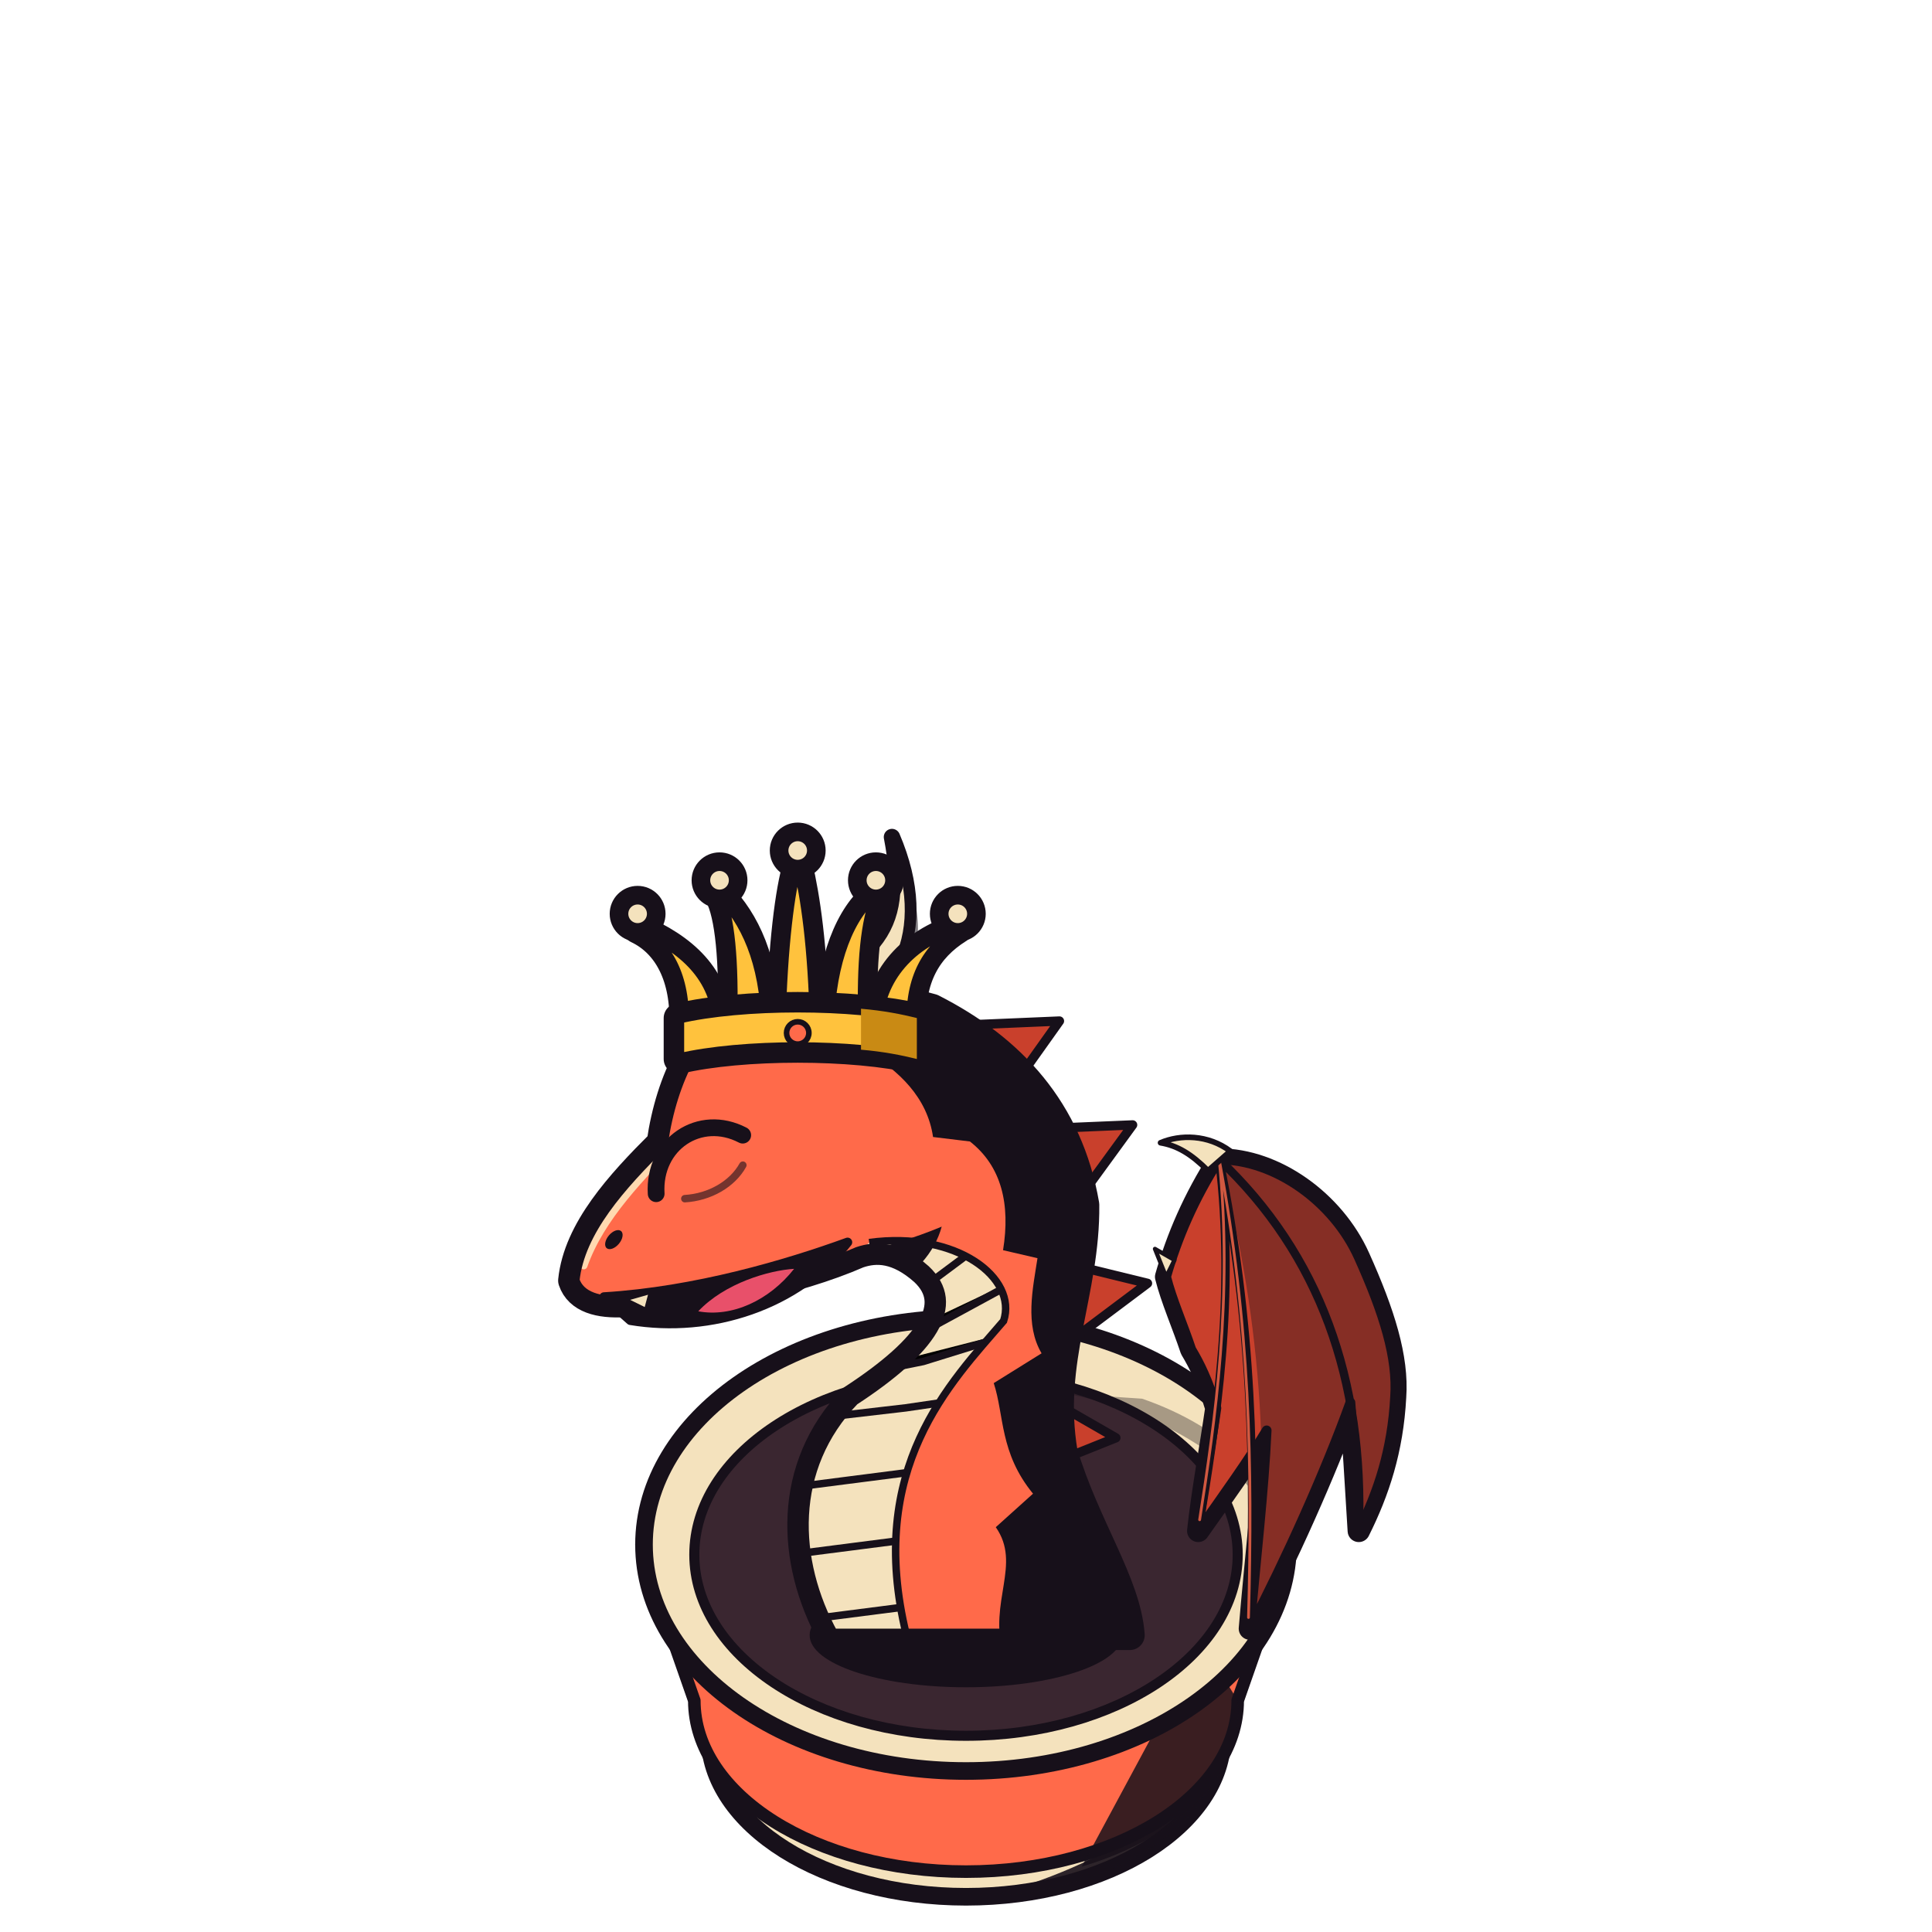
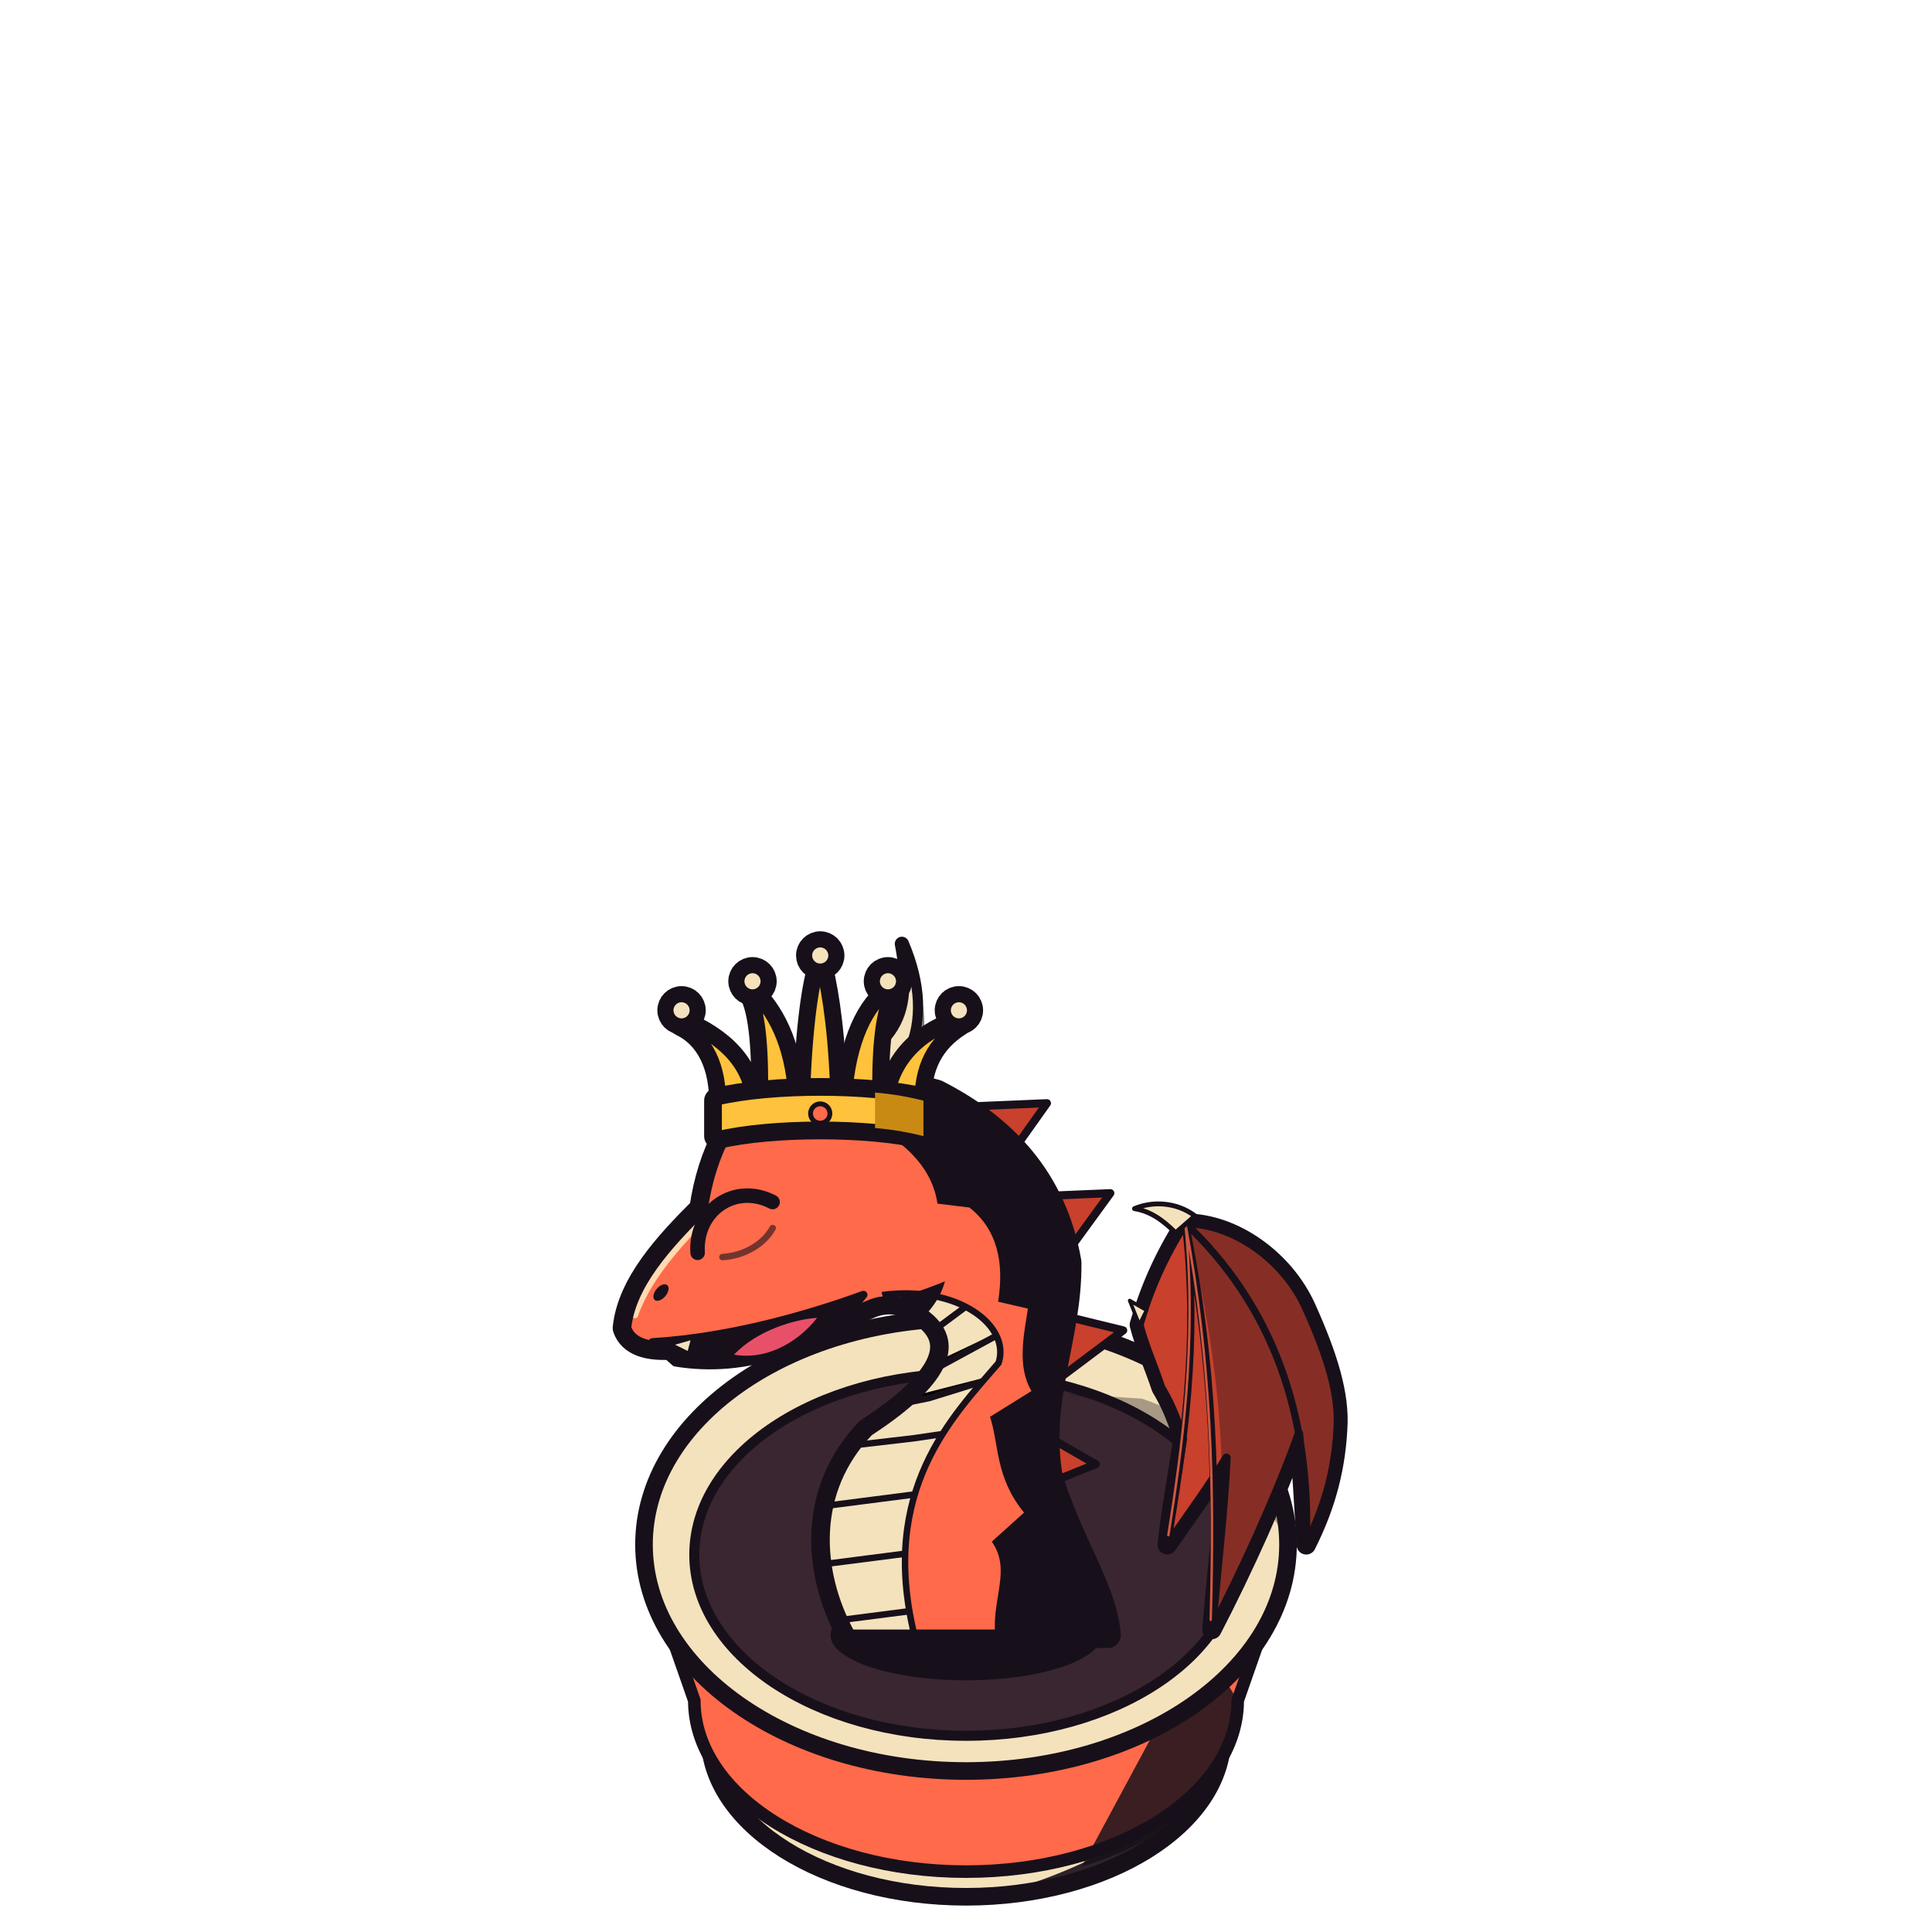
<svg xmlns="http://www.w3.org/2000/svg" viewBox="0 0 768 768" width="768" height="768">
  <path d="M256,614 L282,690 A102,64 0 0 0 486,690 L512,614 Z" fill="#f4e2bd" stroke="#17101a" stroke-width="7" stroke-linejoin="round" />
  <path d="M498,614 L486,690 A102,64 0 0 1 392,754 C440,742 478,716 486,690 Z" fill="#17101a" opacity=".9" />
  <path d="M262,636 L276,676 A108,68 0 0 0 492,676 L506,636 A128,90 0 0 1 262,636 Z" fill="#ff6a4a" stroke="#17101a" stroke-width="5" stroke-linejoin="round" />
  <path d="M470,640 L492,676 A108,68 0 0 1 430,742 L458,690 Z" fill="#17101a" opacity=".85" />
  <ellipse cx="384" cy="614" rx="128" ry="90" fill="#f4e2bd" stroke="#17101a" stroke-width="7" />
  <ellipse cx="384" cy="618" rx="108" ry="72" fill="#3a2630" stroke="#17101a" stroke-width="4" />
  <path d="M424,554 A128,90 0 0 1 512,614 A108,72 0 0 0 454,556 Z" fill="#17101a" opacity=".35" />
-   <g transform="translate(384 650) scale(0.74) translate(-384 -650)">
+   <g transform="translate(384 650) scale(0.641) translate(-384 -650)">
    <ellipse cx="384" cy="650" rx="84" ry="28" fill="#17101a" />
    <g transform="translate(478 618) scale(0.75) translate(-452 -560)">
      <path d="M508,262 C548,262 590,292 608,332 C626,372 636,404 634,432 C632,470 622,500 608,528 C606,494 604,462 602,436 C584,486 556,548 530,598 C534,550 540,500 542,456 C530,476 510,504 493,528 C496,500 502,468 506,440 C500,420 494,408 488,398 C482,380 474,362 470,346 C478,318 490,290 508,262 Z" fill="none" stroke="#17101a" stroke-width="16" stroke-linejoin="round" />
      <path d="M508,262 C548,262 590,292 608,332 C626,372 636,404 634,432 C632,470 622,500 608,528 C606,494 604,462 602,436 C584,486 556,548 530,598 C534,550 540,500 542,456 C530,476 510,504 493,528 C496,500 502,468 506,440 C500,420 494,408 488,398 C482,380 474,362 470,346 C478,318 490,290 508,262 Z" fill="#c9402c" stroke="#17101a" stroke-width="7" stroke-linejoin="round" />
      <path d="M508,262 C548,262 590,292 608,332 C626,372 636,404 634,432 C632,470 622,500 608,528 C606,494 604,462 602,436 C584,486 556,548 530,598 C546,500 540,380 508,262 Z" fill="#17101a" opacity=".38" />
      <path d="M508,262 C532,380 534,480 530,598 M508,262 C520,360 506,450 493,528 M508,262 C580,330 612,420 608,528" fill="none" stroke="#17101a" stroke-width="6" stroke-linecap="round" />
      <path d="M508,262 C530,380 532,480 529,590 M508,262 C518,360 505,450 494,520" fill="none" stroke="#ff6a4a" stroke-width="2" stroke-linecap="round" opacity=".8" />
      <path d="M470,346 L462,326 L476,334 Z" fill="#f4e2bd" stroke="#17101a" stroke-width="3" stroke-linejoin="round" />
      <path d="M500,270 C488,258 478,252 466,250 C480,244 500,244 516,256 Z" fill="#f4e2bd" stroke="#17101a" stroke-width="4" stroke-linejoin="round" />
    </g>
    <path d="M382.4,322.3 L434.2,320.1 L404.9,361.3 Z" fill="#c9402c" stroke="#17101a" stroke-width="5" stroke-linejoin="round" />
    <path d="M426.0,377.9 L473.5,375.9 L446.4,413.1 Z" fill="#c9402c" stroke="#17101a" stroke-width="5" stroke-linejoin="round" />
    <path d="M441.0,451.1 L481.5,461.0 L443.5,489.5 Z" fill="#c9402c" stroke="#17101a" stroke-width="5" stroke-linejoin="round" />
    <path d="M431.8,525.2 L464.5,544.0 L430.0,557.8 Z" fill="#c9402c" stroke="#17101a" stroke-width="5" stroke-linejoin="round" />
    <clipPath id="c5">
      <path d="M172.9,459.5 C175.7,432.4 198.4,407.7 220.4,385.8 C225.5,350.6 240.0,323.7 264.0,305.2 C287.2,289.5 315.0,289.6 335.7,305.4 L365.7,313.5 C408.2,335.1 438.9,368.2 447.6,418.8 C448.1,466.0 427.6,502.3 436.0,552.0 C448.0,592.0 470.0,622.0 472.0,650.0 L312.0,650.0 C290.0,610.0 288.0,560.0 323.3,523.3 C365.1,496.0 380.9,472.5 361.6,454.4 C347.4,441.8 335.8,441.6 326.1,444.9 C292.9,459.4 241.6,470.6 200.5,471.2 C187.1,472.0 176.1,469.1 172.9,459.5 Z" />
    </clipPath>
    <path d="M172.9,459.5 C175.7,432.4 198.4,407.7 220.4,385.8 C225.5,350.6 240.0,323.7 264.0,305.2 C287.2,289.5 315.0,289.6 335.7,305.4 L365.7,313.5 C408.2,335.1 438.9,368.2 447.6,418.8 C448.1,466.0 427.6,502.3 436.0,552.0 C448.0,592.0 470.0,622.0 472.0,650.0 L312.0,650.0 C290.0,610.0 288.0,560.0 323.3,523.3 C365.1,496.0 380.9,472.5 361.6,454.4 C347.4,441.8 335.8,441.6 326.1,444.9 C292.9,459.4 241.6,470.6 200.5,471.2 C187.1,472.0 176.1,469.1 172.9,459.5 Z" fill="none" stroke="#17101a" stroke-width="16" stroke-linejoin="round" />
    <path d="M172.9,459.5 C175.7,432.4 198.4,407.7 220.4,385.8 C225.5,350.6 240.0,323.7 264.0,305.2 C287.2,289.5 315.0,289.6 335.7,305.4 L365.7,313.5 C408.2,335.1 438.9,368.2 447.6,418.8 C448.1,466.0 427.6,502.3 436.0,552.0 C448.0,592.0 470.0,622.0 472.0,650.0 L312.0,650.0 C290.0,610.0 288.0,560.0 323.3,523.3 C365.1,496.0 380.9,472.5 361.6,454.4 C347.4,441.8 335.8,441.6 326.1,444.9 C292.9,459.4 241.6,470.6 200.5,471.2 C187.1,472.0 176.1,469.1 172.9,459.5 Z" fill="#ff6a4a" />
    <g clip-path="url(#c5)">
      <clipPath id="c5b">
        <path d="M312.0,650.0 C290.0,610.0 288.0,560.0 323.3,523.3 C365.1,496.0 380.9,472.5 361.6,454.4 C347.4,441.8 335.8,441.6 326.1,444.9 L332.0,439.1 C379.1,432.7 411.8,458.2 404.2,481.2 C375.6,514.5 330.0,560.0 352.0,650.0 Z" />
      </clipPath>
      <path d="M312.0,650.0 C290.0,610.0 288.0,560.0 323.3,523.3 C365.1,496.0 380.9,472.5 361.6,454.4 C347.4,441.8 335.8,441.6 326.1,444.9 L332.0,439.1 C379.1,432.7 411.8,458.2 404.2,481.2 C375.6,514.5 330.0,560.0 352.0,650.0 Z" fill="#f4e2bd" />
      <g clip-path="url(#c5b)" stroke="#17101a" stroke-width="4">
        <path d="M297.3,506.3 L355.5,467.4 L411.9,425.4" />
        <path d="M298.0,512.4 L364.0,485.4 L426.4,451.5" />
        <path d="M289.2,517.5 L361.0,503.0 L431.0,481.3" />
        <path d="M280.2,536.2 L351.6,527.9 L423.8,517.3" />
        <path d="M280.0,572.0 L350.0,563.0 L420.0,554.0" />
        <path d="M280.0,608.0 L350.0,599.0 L420.0,590.0" />
        <path d="M280.0,644.0 L350.0,635.0 L420.0,626.0" />
      </g>
      <path d="M332.0,439.1 C379.1,432.7 411.8,458.2 404.2,481.2 C375.6,514.5 330.0,560.0 352.0,650.0" fill="none" stroke="#17101a" stroke-width="4" />
      <path d="M276.3,286.6 L404.5,212.6 L448.5,288.8 L488.5,358.1 L527.7,451.3 L520.0,560.0 L520.0,660.0 L404.0,660.0 C396.0,632.0 414.0,612.0 400.0,592.0 L420.0,574.0 C402.0,552.0 404.6,532.0 398.9,514.6 L424.6,498.6 C415.5,483.2 419.9,463.8 422.4,447.5 L403.9,443.2 C407.9,418.5 403.1,398.1 386.1,384.8 L366.3,382.4 C363.2,361.1 348.0,346.8 330.3,336.2 C326.5,317.6 298.7,301.4 276.3,286.6 Z" fill="#17101a" />
      <g transform="translate(44 0) rotate(-30 404 520)">
        <path d="M336,394 C300,390 250,374 214,354 C230,374 290,402 336,418 C356,420 372,414 382,404 C366,402 350,398 336,394 Z" fill="#17101a" />
        <path d="M205,326 C226,308 256,300 284,292" fill="none" stroke="#ffd9b0" stroke-width="4" stroke-linecap="round" />
      </g>
    </g>
    <path d="M172.9,459.5 C175.7,432.4 198.4,407.7 220.4,385.8 C225.5,350.6 240.0,323.7 264.0,305.2 C287.2,289.5 315.0,289.6 335.7,305.4 L365.7,313.5 C408.2,335.1 438.9,368.2 447.6,418.8 C448.1,466.0 427.6,502.3 436.0,552.0 C448.0,592.0 470.0,622.0 472.0,650.0 L312.0,650.0 C290.0,610.0 288.0,560.0 323.3,523.3 C365.1,496.0 380.9,472.5 361.6,454.4 C347.4,441.8 335.8,441.6 326.1,444.9 C292.9,459.4 241.6,470.6 200.5,471.2 C187.1,472.0 176.1,469.1 172.9,459.5 Z" fill="none" stroke="#17101a" stroke-width="7" stroke-linejoin="round" />
    <g transform="translate(44 0) rotate(-30 404 520)">
      <g transform="translate(284,304)">
        <g transform="scale(1)">
          <path d="M-26,8 C-14,-16 16,-18 30,4" fill="none" stroke="#17101a" stroke-width="9" stroke-linecap="round" />
          <path d="M-14,18 C-2,24 12,24 22,18" fill="none" stroke="#17101a" stroke-width="4" stroke-linecap="round" opacity=".6" />
        </g>
      </g>
      <ellipse cx="226" cy="322" rx="6" ry="3.5" fill="#17101a" transform="rotate(-20 226 322)" />
      <path d="M206,346 C250,368 300,380 334,386 C294,402 246,392 212,364 Z" fill="#17101a" stroke="#17101a" stroke-width="5" stroke-linejoin="round" />
      <path d="M246,378 C266,372 290,378 302,384 C282,392 260,390 246,378 Z" fill="#e8506a" />
      <path d="M214,352 L222,364 L230,356 Z" fill="#f4e2bd" stroke="#17101a" stroke-width="3" stroke-linejoin="round" />
    </g>
    <g transform="translate(44 0) rotate(-30 404 520)">
      <g transform="translate(392 282) scale(0.55) translate(-392 -282)">
        <path d="M362,266 C392,246 428,244 456,234 C488,222 506,196 522,150 C516,200 496,236 468,256 C442,274 420,286 404,294 Z" fill="none" stroke="#17101a" stroke-width="16" stroke-linejoin="round" />
        <path d="M362,266 C392,246 428,244 456,234 C488,222 506,196 522,150 C516,200 496,236 468,256 C442,274 420,286 404,294 Z" fill="#f4e2bd" stroke="#17101a" stroke-width="7" stroke-linejoin="round" />
        <path d="M468,256 C496,236 516,200 522,150 C518,212 500,252 472,270 C448,284 424,292 404,294 C428,282 448,270 468,256 Z" fill="#17101a" opacity=".55" />
      </g>
    </g>
    <g transform="translate(-76.4 50.5)">
      <g transform="translate(0 6)">
        <path d="M309,266 C310,240 300.4,221.8 284,214 C308.4,224.4 326,240 327,266 Z" fill="none" stroke="#17101a" stroke-width="16" stroke-linejoin="round" />
        <path d="M309,266 C310,240 300.4,221.8 284,214 C308.4,224.4 326,240 327,266 Z" fill="#ffc23d" stroke="#17101a" stroke-width="5" stroke-linejoin="round" />
        <path d="M284,206 m-7,0 a7,7 0 1,0 14,0 a7,7 0 1,0 -14,0" fill="none" stroke="#17101a" stroke-width="16" stroke-linejoin="round" />
        <path d="M284,206 m-7,0 a7,7 0 1,0 14,0 a7,7 0 1,0 -14,0" fill="#f4e2bd" stroke="#17101a" stroke-width="4" stroke-linejoin="round" />
        <path d="M335,266 C336,231 333.6,206.5 328,196 C341.6,210 352,231 353,266 Z" fill="none" stroke="#17101a" stroke-width="16" stroke-linejoin="round" />
        <path d="M335,266 C336,231 333.6,206.5 328,196 C341.6,210 352,231 353,266 Z" fill="#ffc23d" stroke="#17101a" stroke-width="5" stroke-linejoin="round" />
        <path d="M328,188 m-7,0 a7,7 0 1,0 14,0 a7,7 0 1,0 -14,0" fill="none" stroke="#17101a" stroke-width="16" stroke-linejoin="round" />
        <path d="M328,188 m-7,0 a7,7 0 1,0 14,0 a7,7 0 1,0 -14,0" fill="#f4e2bd" stroke="#17101a" stroke-width="4" stroke-linejoin="round" />
        <path d="M361,266 C362,223 366,192.9 370,180 C374,197.2 378,223 379,266 Z" fill="none" stroke="#17101a" stroke-width="16" stroke-linejoin="round" />
        <path d="M361,266 C362,223 366,192.9 370,180 C374,197.2 378,223 379,266 Z" fill="#ffc23d" stroke="#17101a" stroke-width="5" stroke-linejoin="round" />
        <path d="M370,172 m-7,0 a7,7 0 1,0 14,0 a7,7 0 1,0 -14,0" fill="none" stroke="#17101a" stroke-width="16" stroke-linejoin="round" />
        <path d="M370,172 m-7,0 a7,7 0 1,0 14,0 a7,7 0 1,0 -14,0" fill="#f4e2bd" stroke="#17101a" stroke-width="4" stroke-linejoin="round" />
        <path d="M387,266 C388,231 398.4,206.5 412,196 C406.4,210 404,231 405,266 Z" fill="none" stroke="#17101a" stroke-width="16" stroke-linejoin="round" />
        <path d="M387,266 C388,231 398.4,206.5 412,196 C406.4,210 404,231 405,266 Z" fill="#ffc23d" stroke="#17101a" stroke-width="5" stroke-linejoin="round" />
        <path d="M412,188 m-7,0 a7,7 0 1,0 14,0 a7,7 0 1,0 -14,0" fill="none" stroke="#17101a" stroke-width="16" stroke-linejoin="round" />
        <path d="M412,188 m-7,0 a7,7 0 1,0 14,0 a7,7 0 1,0 -14,0" fill="#f4e2bd" stroke="#17101a" stroke-width="4" stroke-linejoin="round" />
        <path d="M413,266 C414,240 431.6,221.8 456,214 C439.6,224.4 430,240 431,266 Z" fill="none" stroke="#17101a" stroke-width="16" stroke-linejoin="round" />
        <path d="M413,266 C414,240 431.6,221.8 456,214 C439.6,224.4 430,240 431,266 Z" fill="#ffc23d" stroke="#17101a" stroke-width="5" stroke-linejoin="round" />
        <path d="M456,206 m-7,0 a7,7 0 1,0 14,0 a7,7 0 1,0 -14,0" fill="none" stroke="#17101a" stroke-width="16" stroke-linejoin="round" />
        <path d="M456,206 m-7,0 a7,7 0 1,0 14,0 a7,7 0 1,0 -14,0" fill="#f4e2bd" stroke="#17101a" stroke-width="4" stroke-linejoin="round" />
        <path d="M306,262 C340,254 400,254 434,262 L434,284 C400,276 340,276 306,284 Z" fill="none" stroke="#17101a" stroke-width="16" stroke-linejoin="round" />
        <path d="M306,262 C340,254 400,254 434,262 L434,284 C400,276 340,276 306,284 Z" fill="#ffc23d" stroke="#17101a" stroke-width="6" stroke-linejoin="round" />
        <path d="M404,257 C416,258 426,260 434,262 L434,284 C426,282 416,280 404,279 Z" fill="#c98a14" />
        <circle cx="370" cy="270" r="6" fill="#ff6a4a" stroke="#17101a" stroke-width="3" />
      </g>
    </g>
  </g>
</svg>
